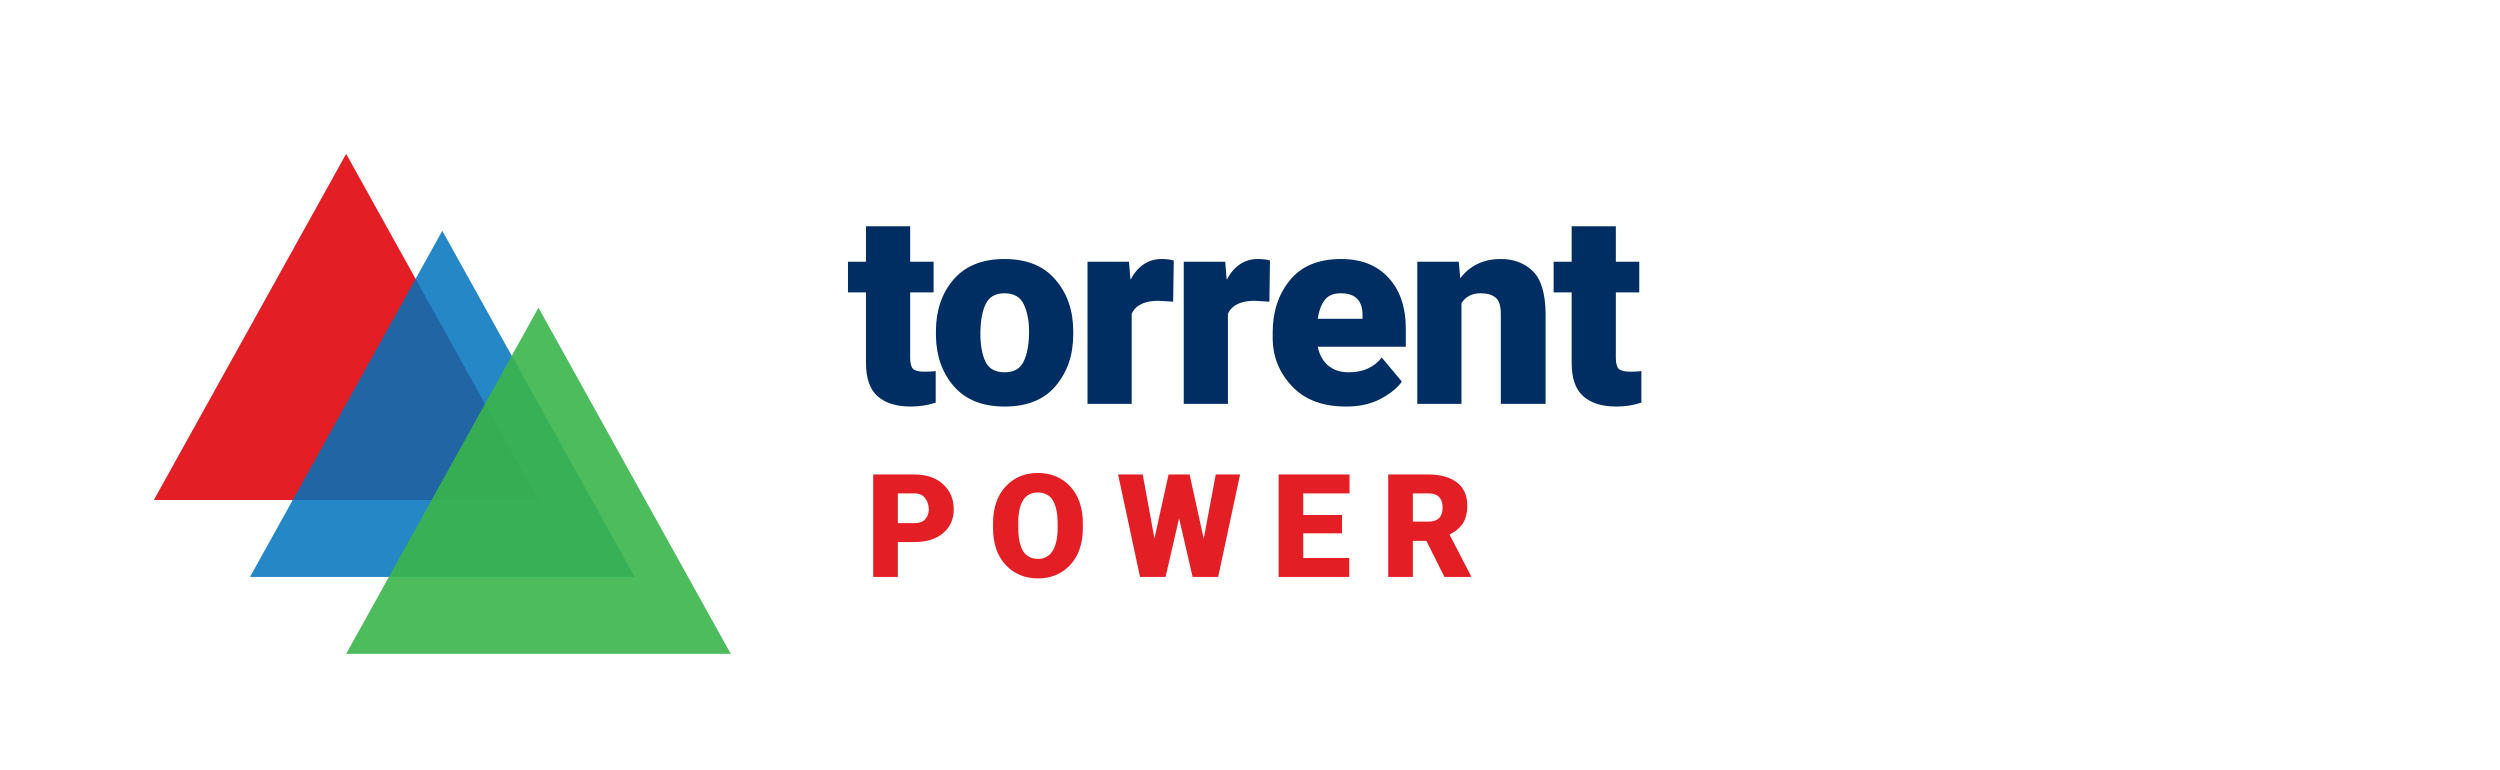
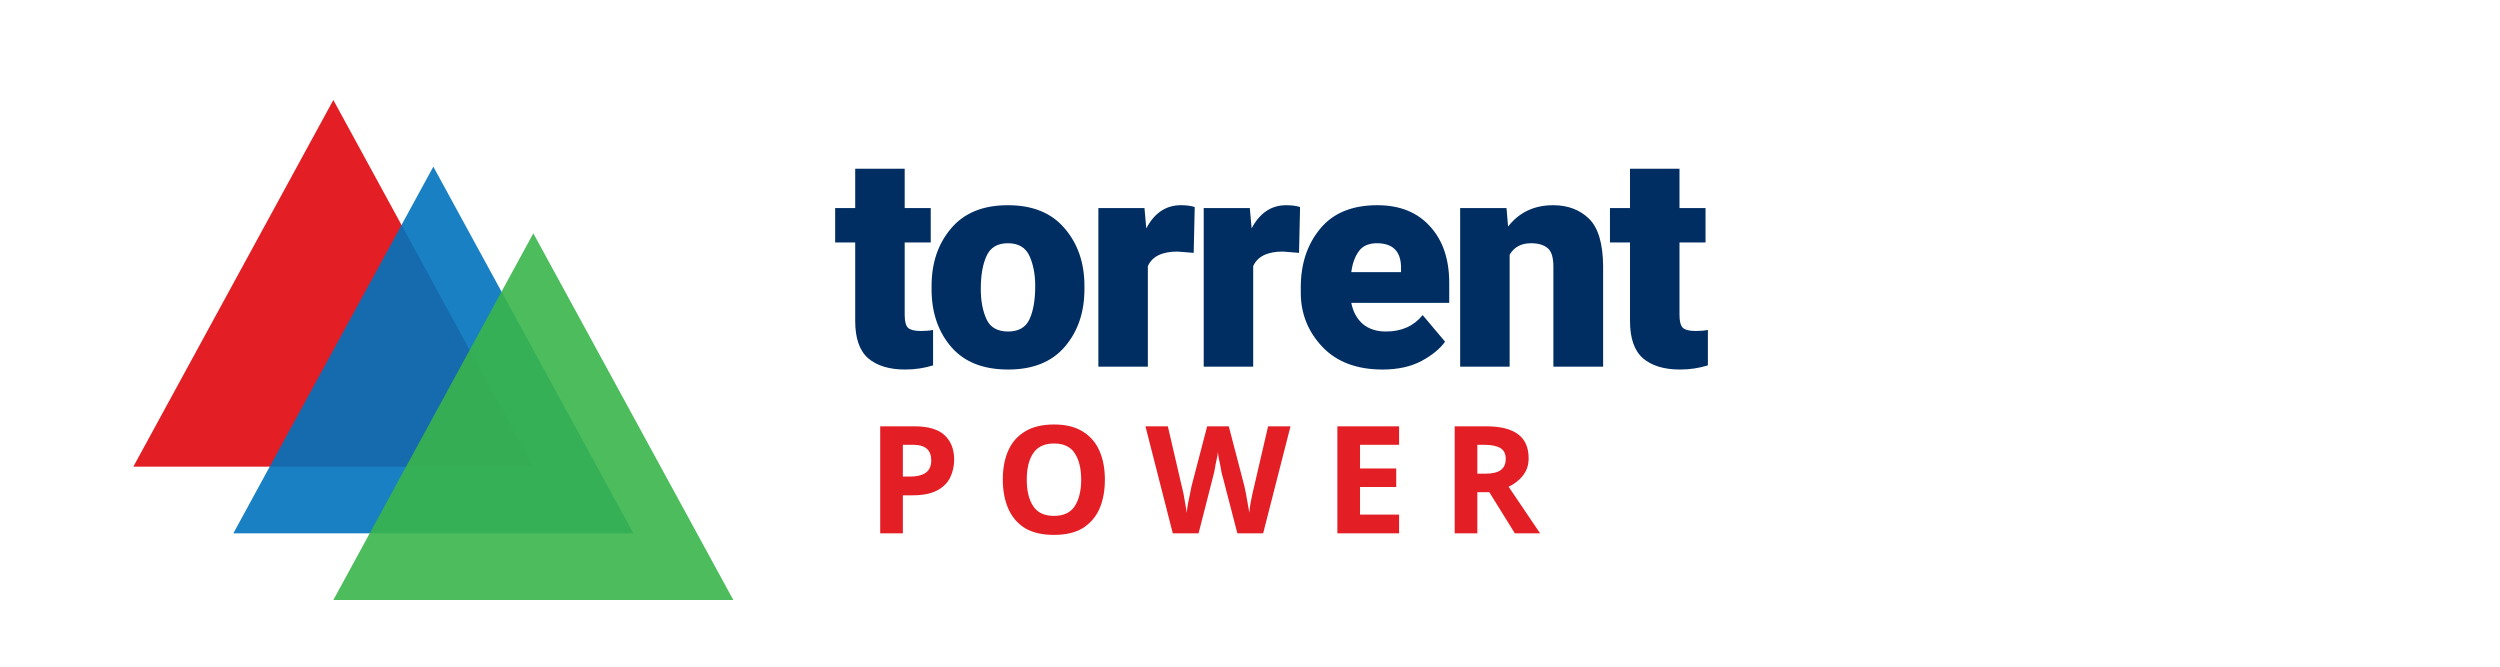
- <svg xmlns="http://www.w3.org/2000/svg" viewBox="0 0 130 40" width="130" height="40" fill="none">
-   <g transform="translate(6, 6)">
-     <polygon points="12,2 22,20 2,20" fill="#E31E24" />
-     <polygon points="17,6 27,24 7,24" fill="#0072BC" opacity="0.85" />
-     <polygon points="22,10 32,28 12,28" fill="#39B54A" opacity="0.9" />
+ <svg xmlns="http://www.w3.org/2000/svg" viewBox="0 0 150 40" width="150" height="40" fill="none">
+   <g transform="translate(6, 4)">
+     <polygon points="14,2 26,24 2,24" fill="#E31E24" />
+     <polygon points="20,6 32,28 8,28" fill="#0072BC" opacity="0.9" />
+     <polygon points="26,10 38,32 14,32" fill="#39B54A" opacity="0.9" />
  </g>
-   <text x="44" y="21" font-family="system-ui, -apple-system, 'Segoe UI', Roboto, sans-serif" font-size="14" font-weight="800" fill="#002D62" letter-spacing="-0.3">torrent</text>
-   <text x="45" y="30" font-family="system-ui, -apple-system, 'Segoe UI', Roboto, sans-serif" font-size="7.5" font-weight="800" fill="#E31E24" letter-spacing="1.5">POWER</text>
+   <text x="50" y="22" font-family="'Segoe UI', Roboto, system-ui, sans-serif" font-size="18" font-weight="900" fill="#002D62" letter-spacing="-0.5">torrent</text>
+   <text x="52" y="32" font-family="'Arial Black', system-ui, sans-serif" font-size="9" font-weight="900" fill="#E31E24" letter-spacing="2">POWER</text>
</svg>
